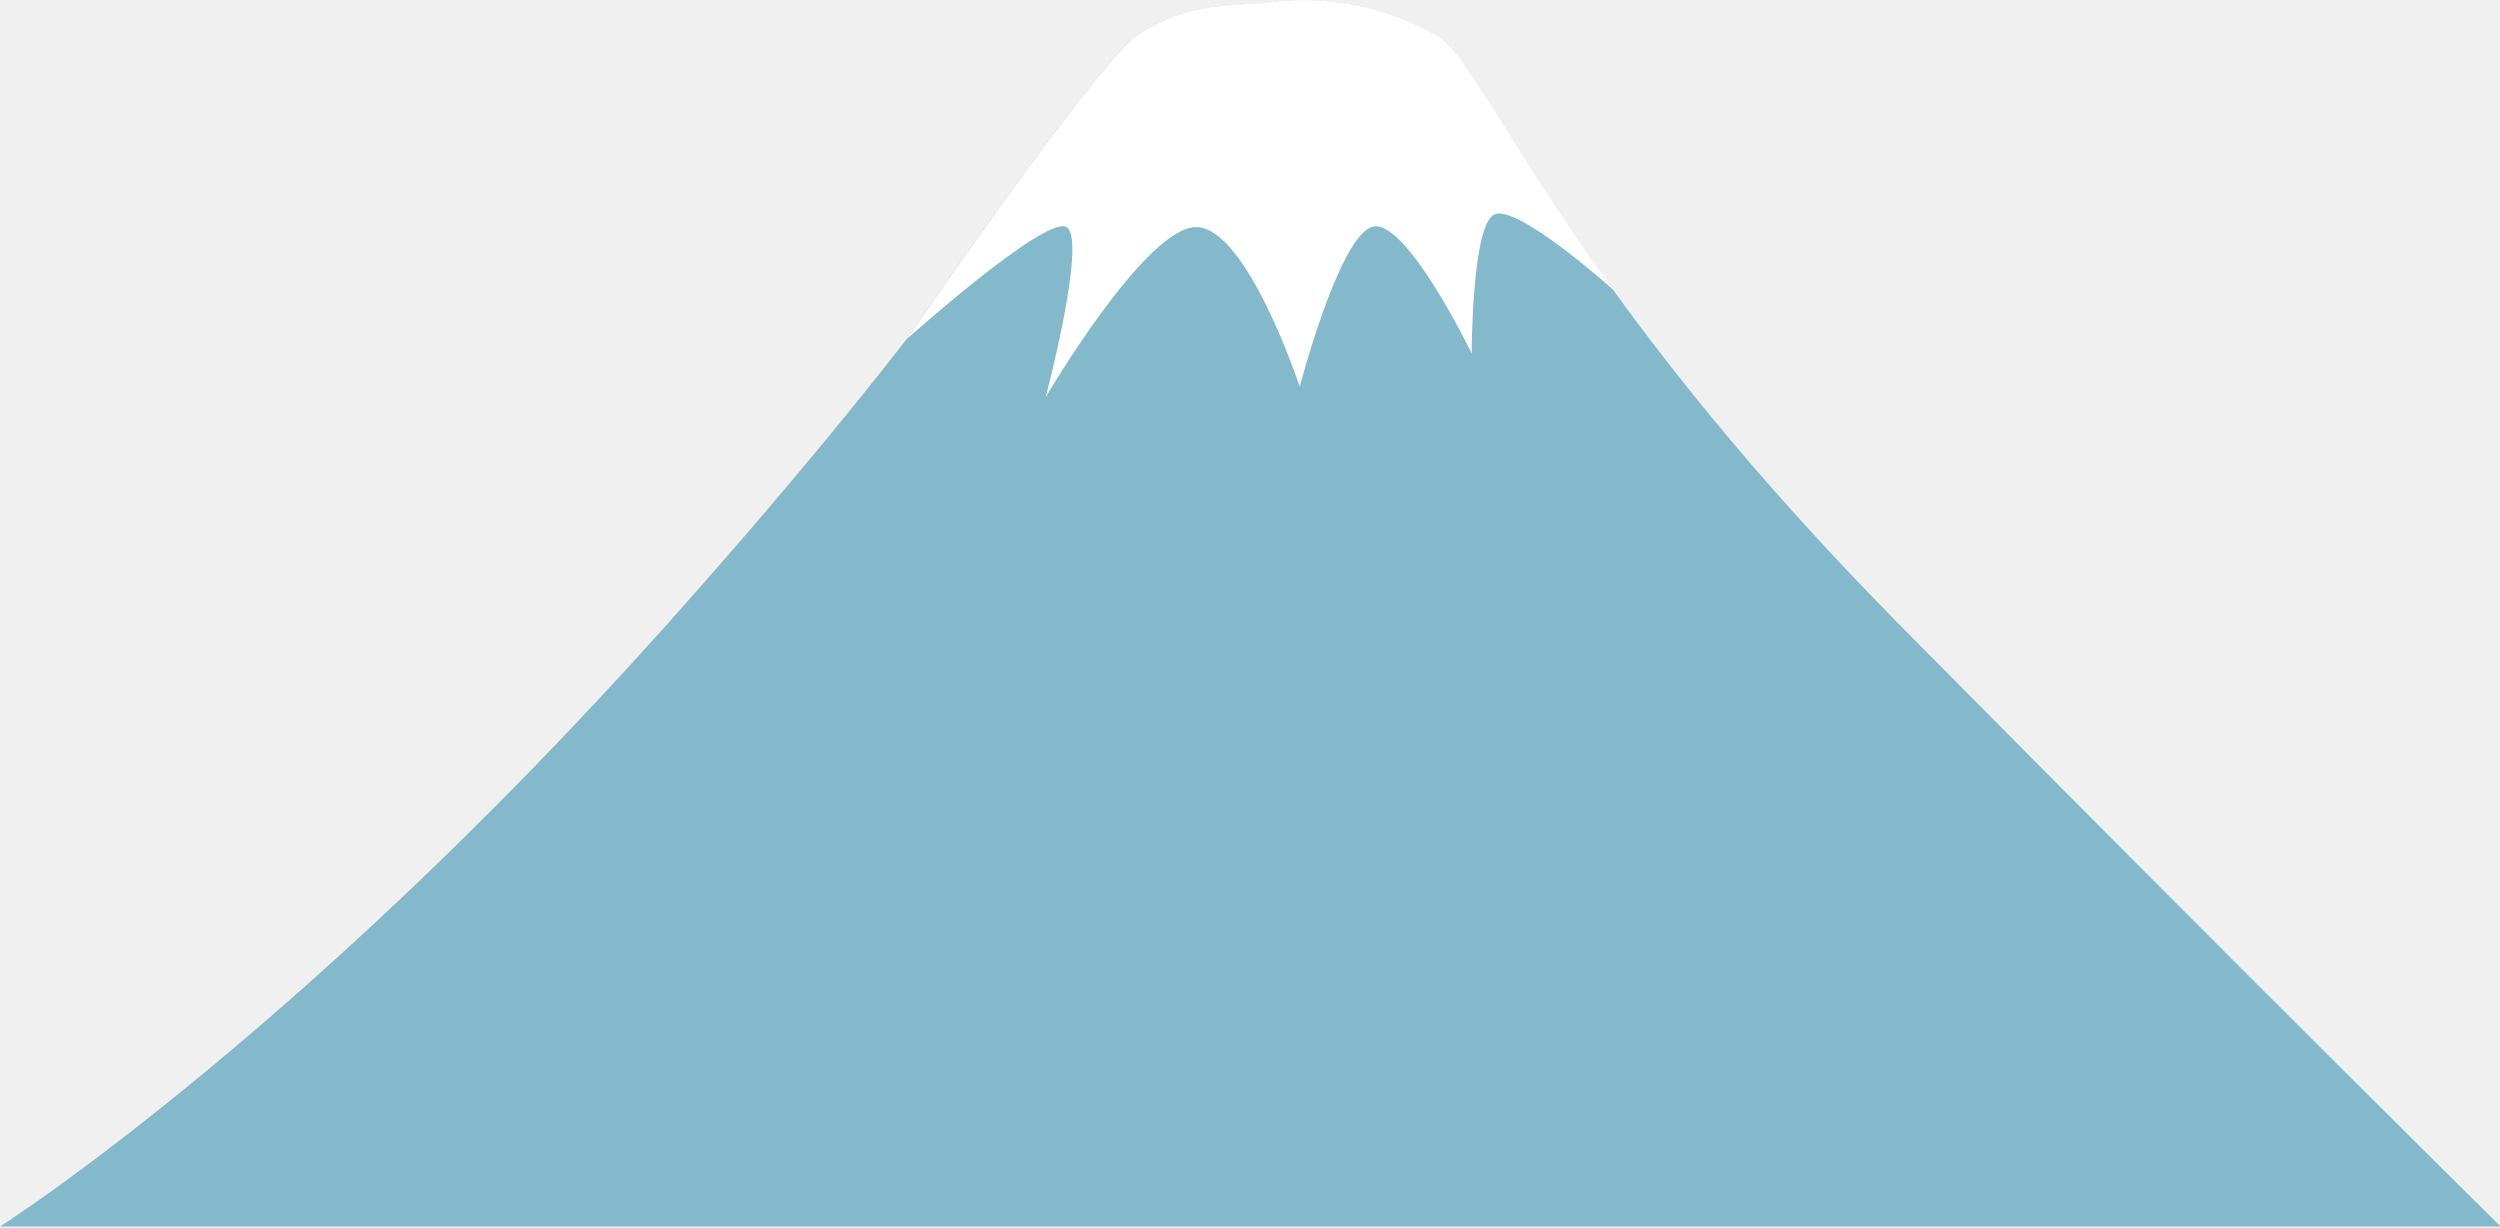
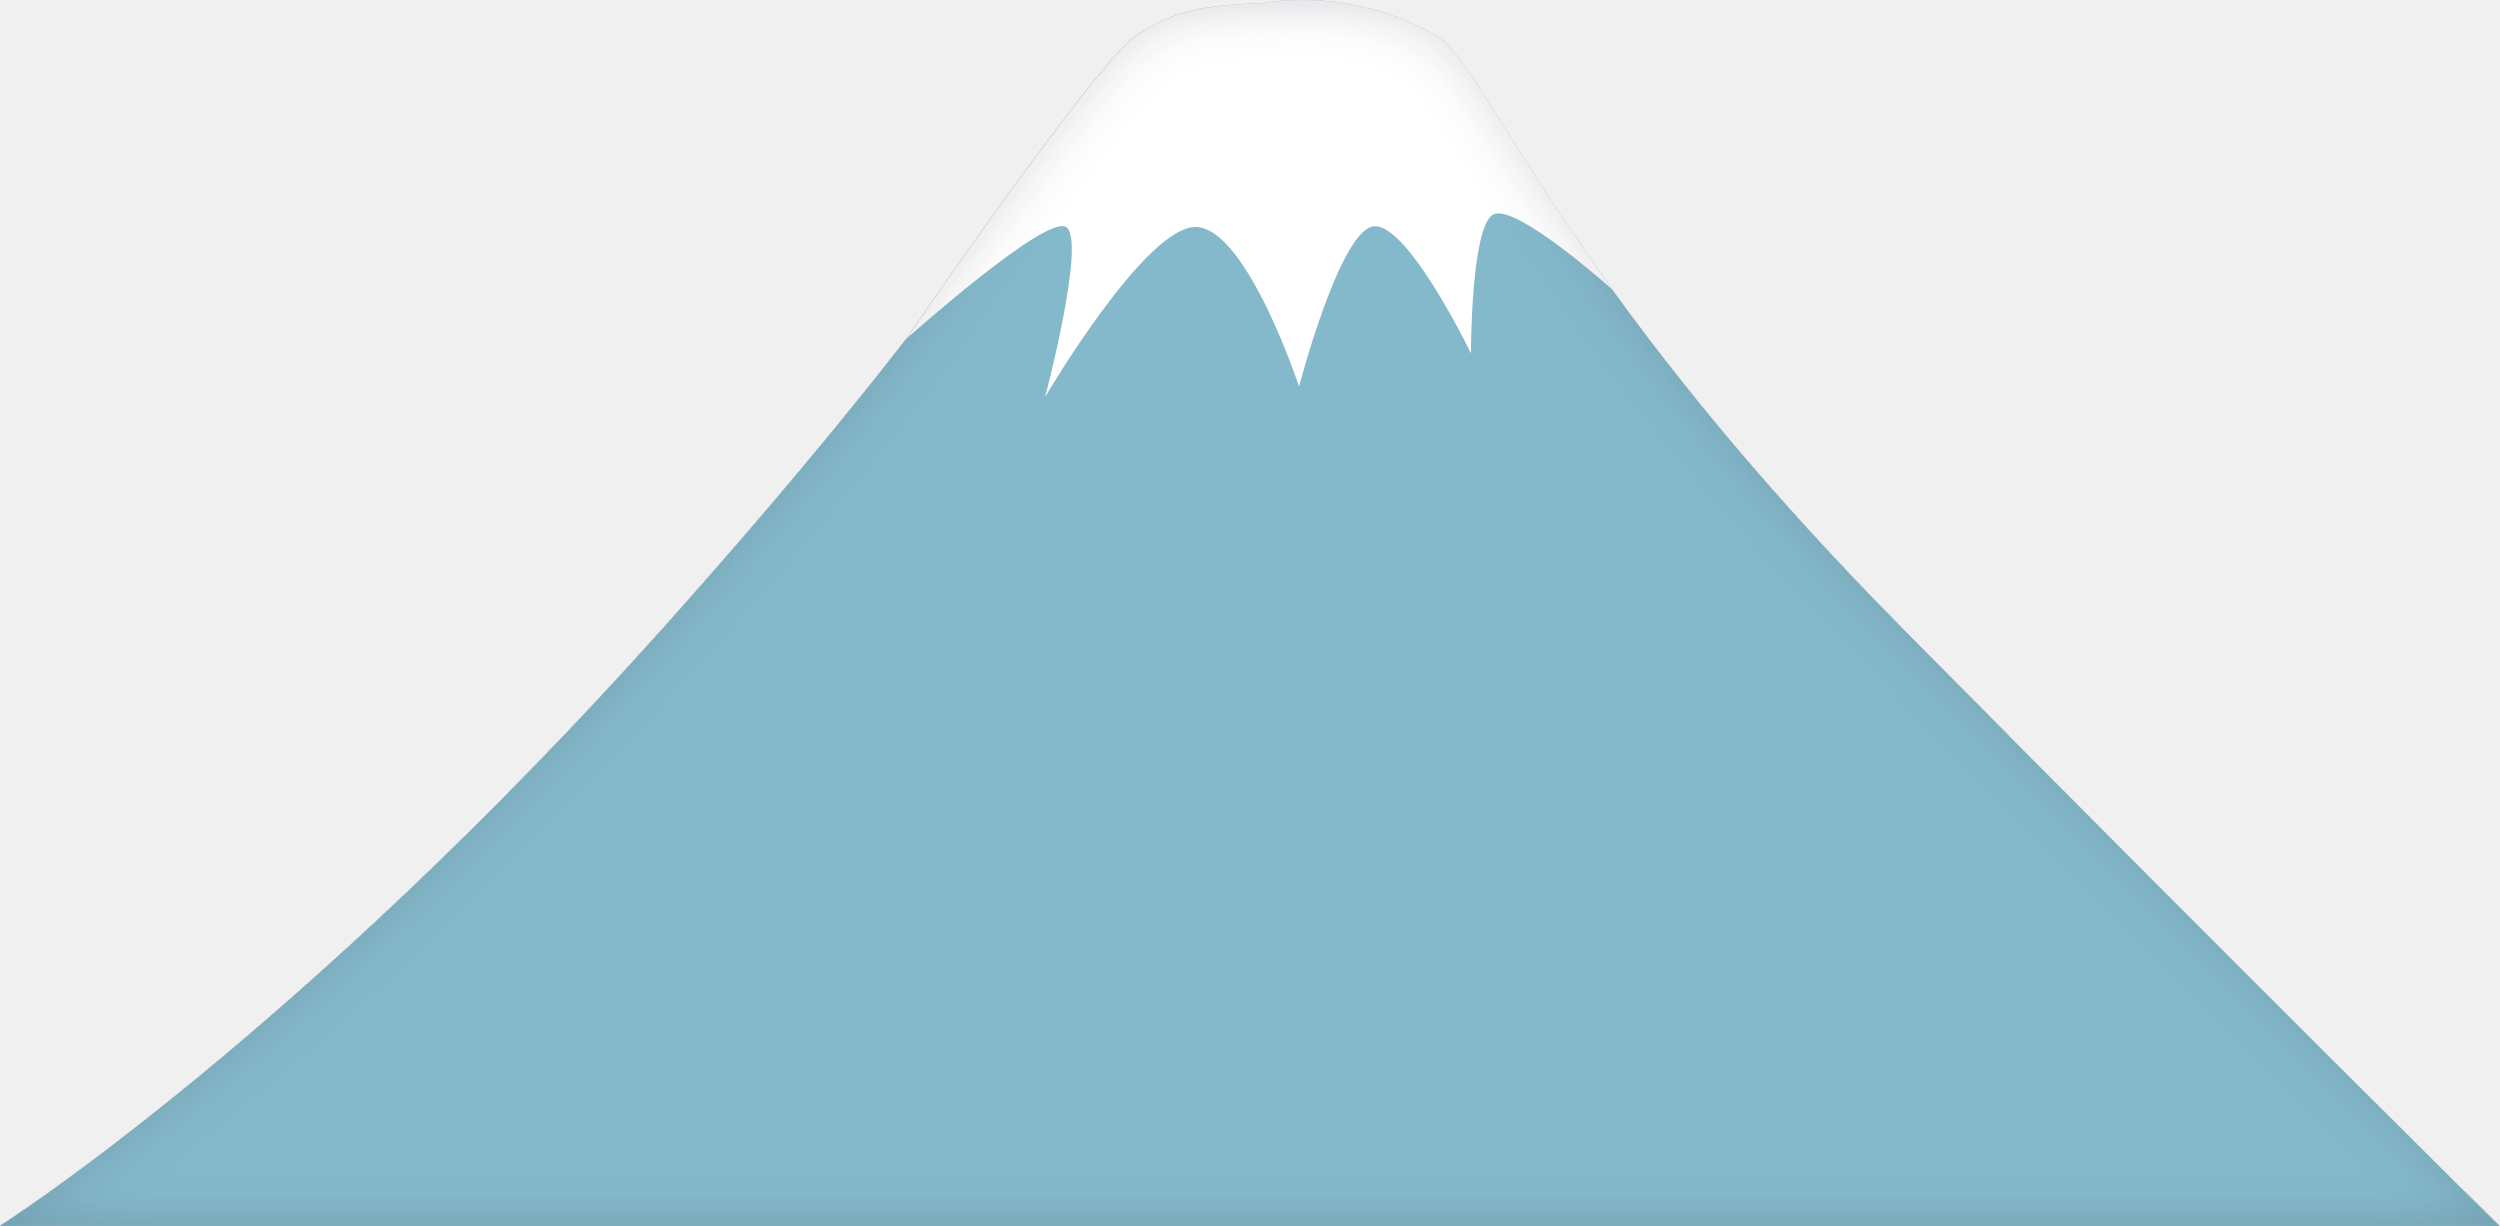
- <svg xmlns="http://www.w3.org/2000/svg" width="1919" height="942" viewBox="0 0 1919 942" fill="none">
-   <path d="M1919.5 941.5H0C0 941.5 227.5 797 510 481.5C589.092 393.169 649.294 320.2 695.828 260.5C695.828 260.5 841.5 48 872.5 27.5C903.5 7 926.612 4.476 969.5 2.5C1015 -4.5 1062.65 4.456 1102.5 27.5C1126.69 41.144 1156.26 109.213 1238.57 223C1288.97 292.686 1359.16 379.519 1460 481.5C1725.5 750 1919.5 941.5 1919.5 941.5Z" fill="#84B9CB" />
-   <path d="M872.672 27.323C903.672 6.823 926.784 4.299 969.672 2.323C1015.17 -4.677 1062.82 4.28 1102.67 27.323C1126.86 40.967 1156.43 109.036 1238.74 222.823C1238.74 222.823 1163.67 155.323 1146.67 164.823C1129.67 174.323 1129.67 271.323 1129.67 271.323C1129.67 271.323 1078.17 164.823 1052.67 174.323C1027.17 183.823 997.672 296.823 997.672 296.823C997.672 296.823 957.172 174.323 918.172 174.323C879.172 174.323 802.672 304.823 802.672 304.823C802.672 304.823 834.672 183.823 818.672 174.323C802.672 164.823 696 260.323 696 260.323C696 260.323 841.672 47.823 872.672 27.323Z" fill="white" />
+ <svg xmlns="http://www.w3.org/2000/svg" width="1920" height="941" viewBox="0 0 1920 941" fill="none">
+   <g filter="url(#filter0_i_99_17)">
+     <path d="M1919.5 941.5H0C0 941.5 227.5 797 510 481.5C589.092 393.169 649.294 320.2 695.828 260.5C695.828 260.5 841.5 48 872.5 27.5C903.5 7 926.612 4.476 969.5 2.5C1015 -4.5 1062.65 4.456 1102.5 27.5C1126.69 41.144 1156.26 109.213 1238.57 223C1288.97 292.686 1359.16 379.519 1460 481.5C1725.5 750 1919.5 941.5 1919.5 941.5Z" fill="#84B9CB" />
+     <path d="M872.672 27.323C903.672 6.823 926.784 4.299 969.672 2.323C1015.17 -4.677 1062.82 4.28 1102.67 27.323C1126.86 40.967 1156.43 109.036 1238.74 222.823C1238.74 222.823 1163.67 155.323 1146.67 164.823C1129.67 174.323 1129.67 271.323 1129.67 271.323C1129.67 271.323 1078.17 164.823 1052.67 174.323C1027.17 183.823 997.672 296.823 997.672 296.823C997.672 296.823 957.172 174.323 918.172 174.323C879.172 174.323 802.672 304.823 802.672 304.823C802.672 304.823 834.672 183.823 818.672 174.323C802.672 164.823 696 260.323 696 260.323C696 260.323 841.672 47.823 872.672 27.323Z" fill="white" />
+   </g>
+   <defs>
+     <filter id="filter0_i_99_17" x="0" y="0" width="1919.5" height="943.5" filterUnits="userSpaceOnUse" color-interpolation-filters="sRGB">
+       <feFlood flood-opacity="0" result="BackgroundImageFix" />
+       <feBlend mode="normal" in="SourceGraphic" in2="BackgroundImageFix" result="shape" />
+       <feColorMatrix in="SourceAlpha" type="matrix" values="0 0 0 0 0 0 0 0 0 0 0 0 0 0 0 0 0 0 127 0" result="hardAlpha" />
+       <feOffset dy="2" />
+       <feGaussianBlur stdDeviation="20" />
+       <feComposite in2="hardAlpha" operator="arithmetic" k2="-1" k3="1" />
+       <feColorMatrix type="matrix" values="0 0 0 0 0.122 0 0 0 0 0.145 0 0 0 0 0.224 0 0 0 0.15 0" />
+       <feBlend mode="normal" in2="shape" result="effect1_innerShadow_99_17" />
+     </filter>
+   </defs>
</svg>
